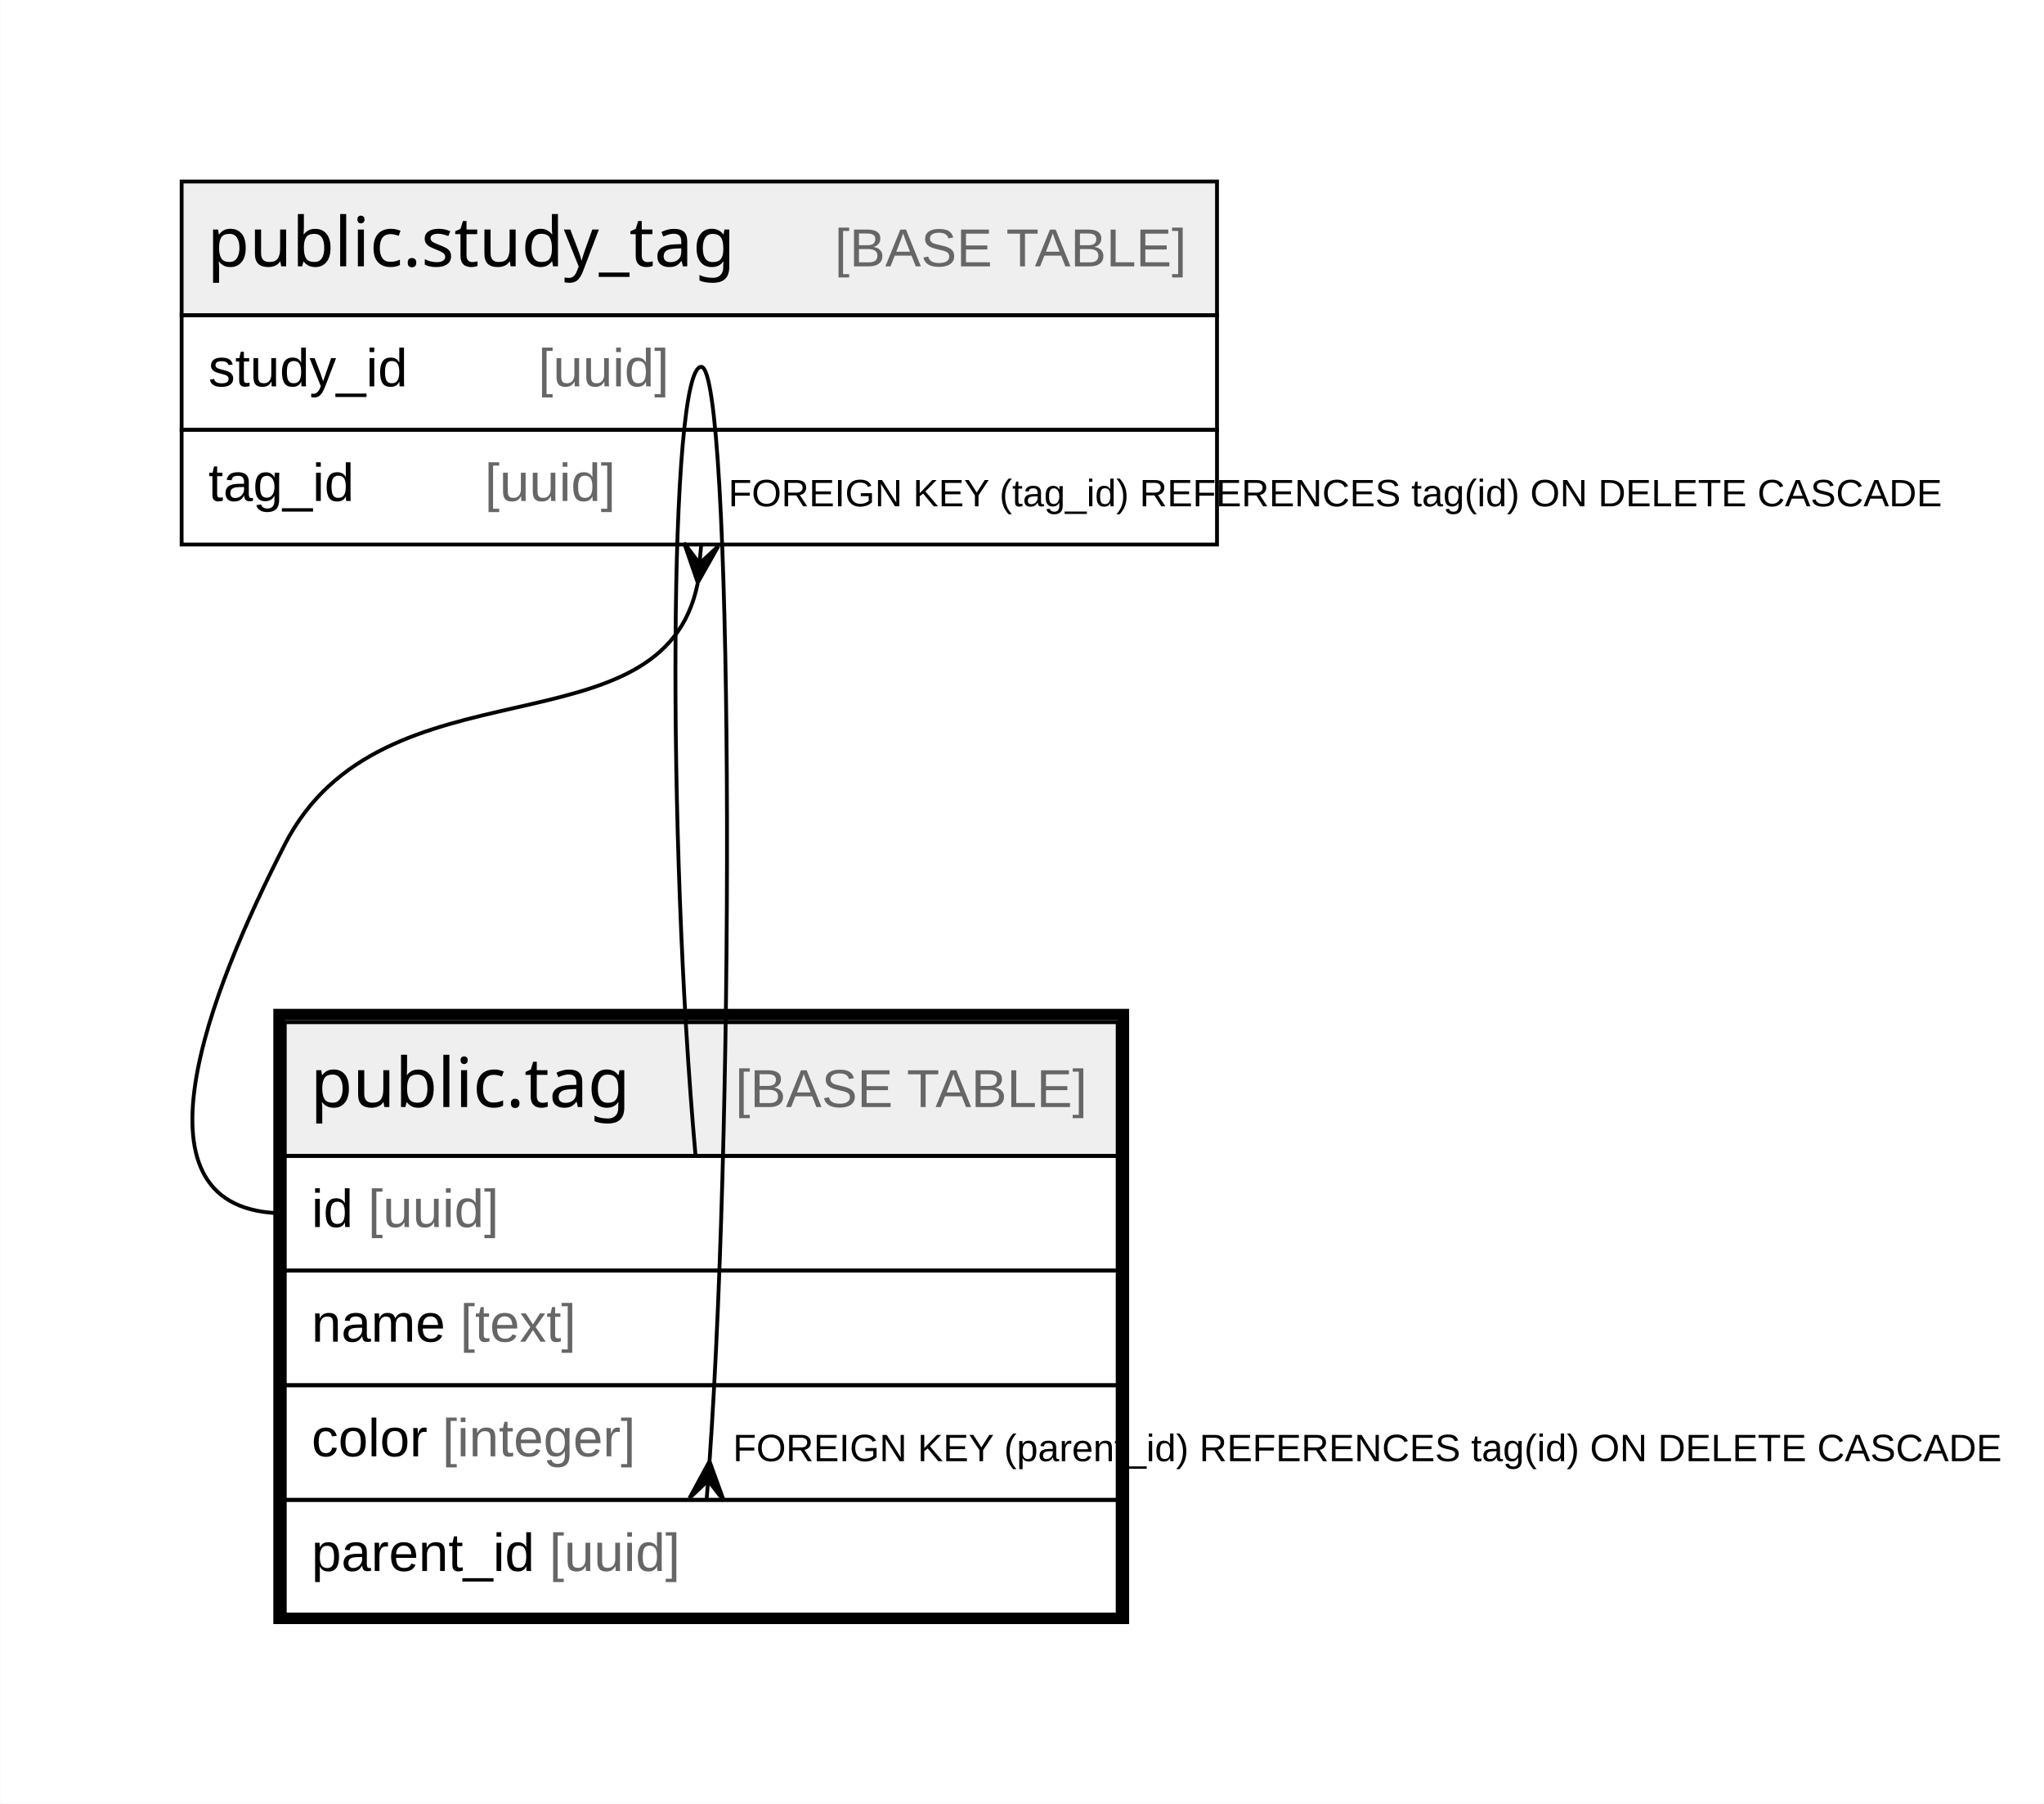
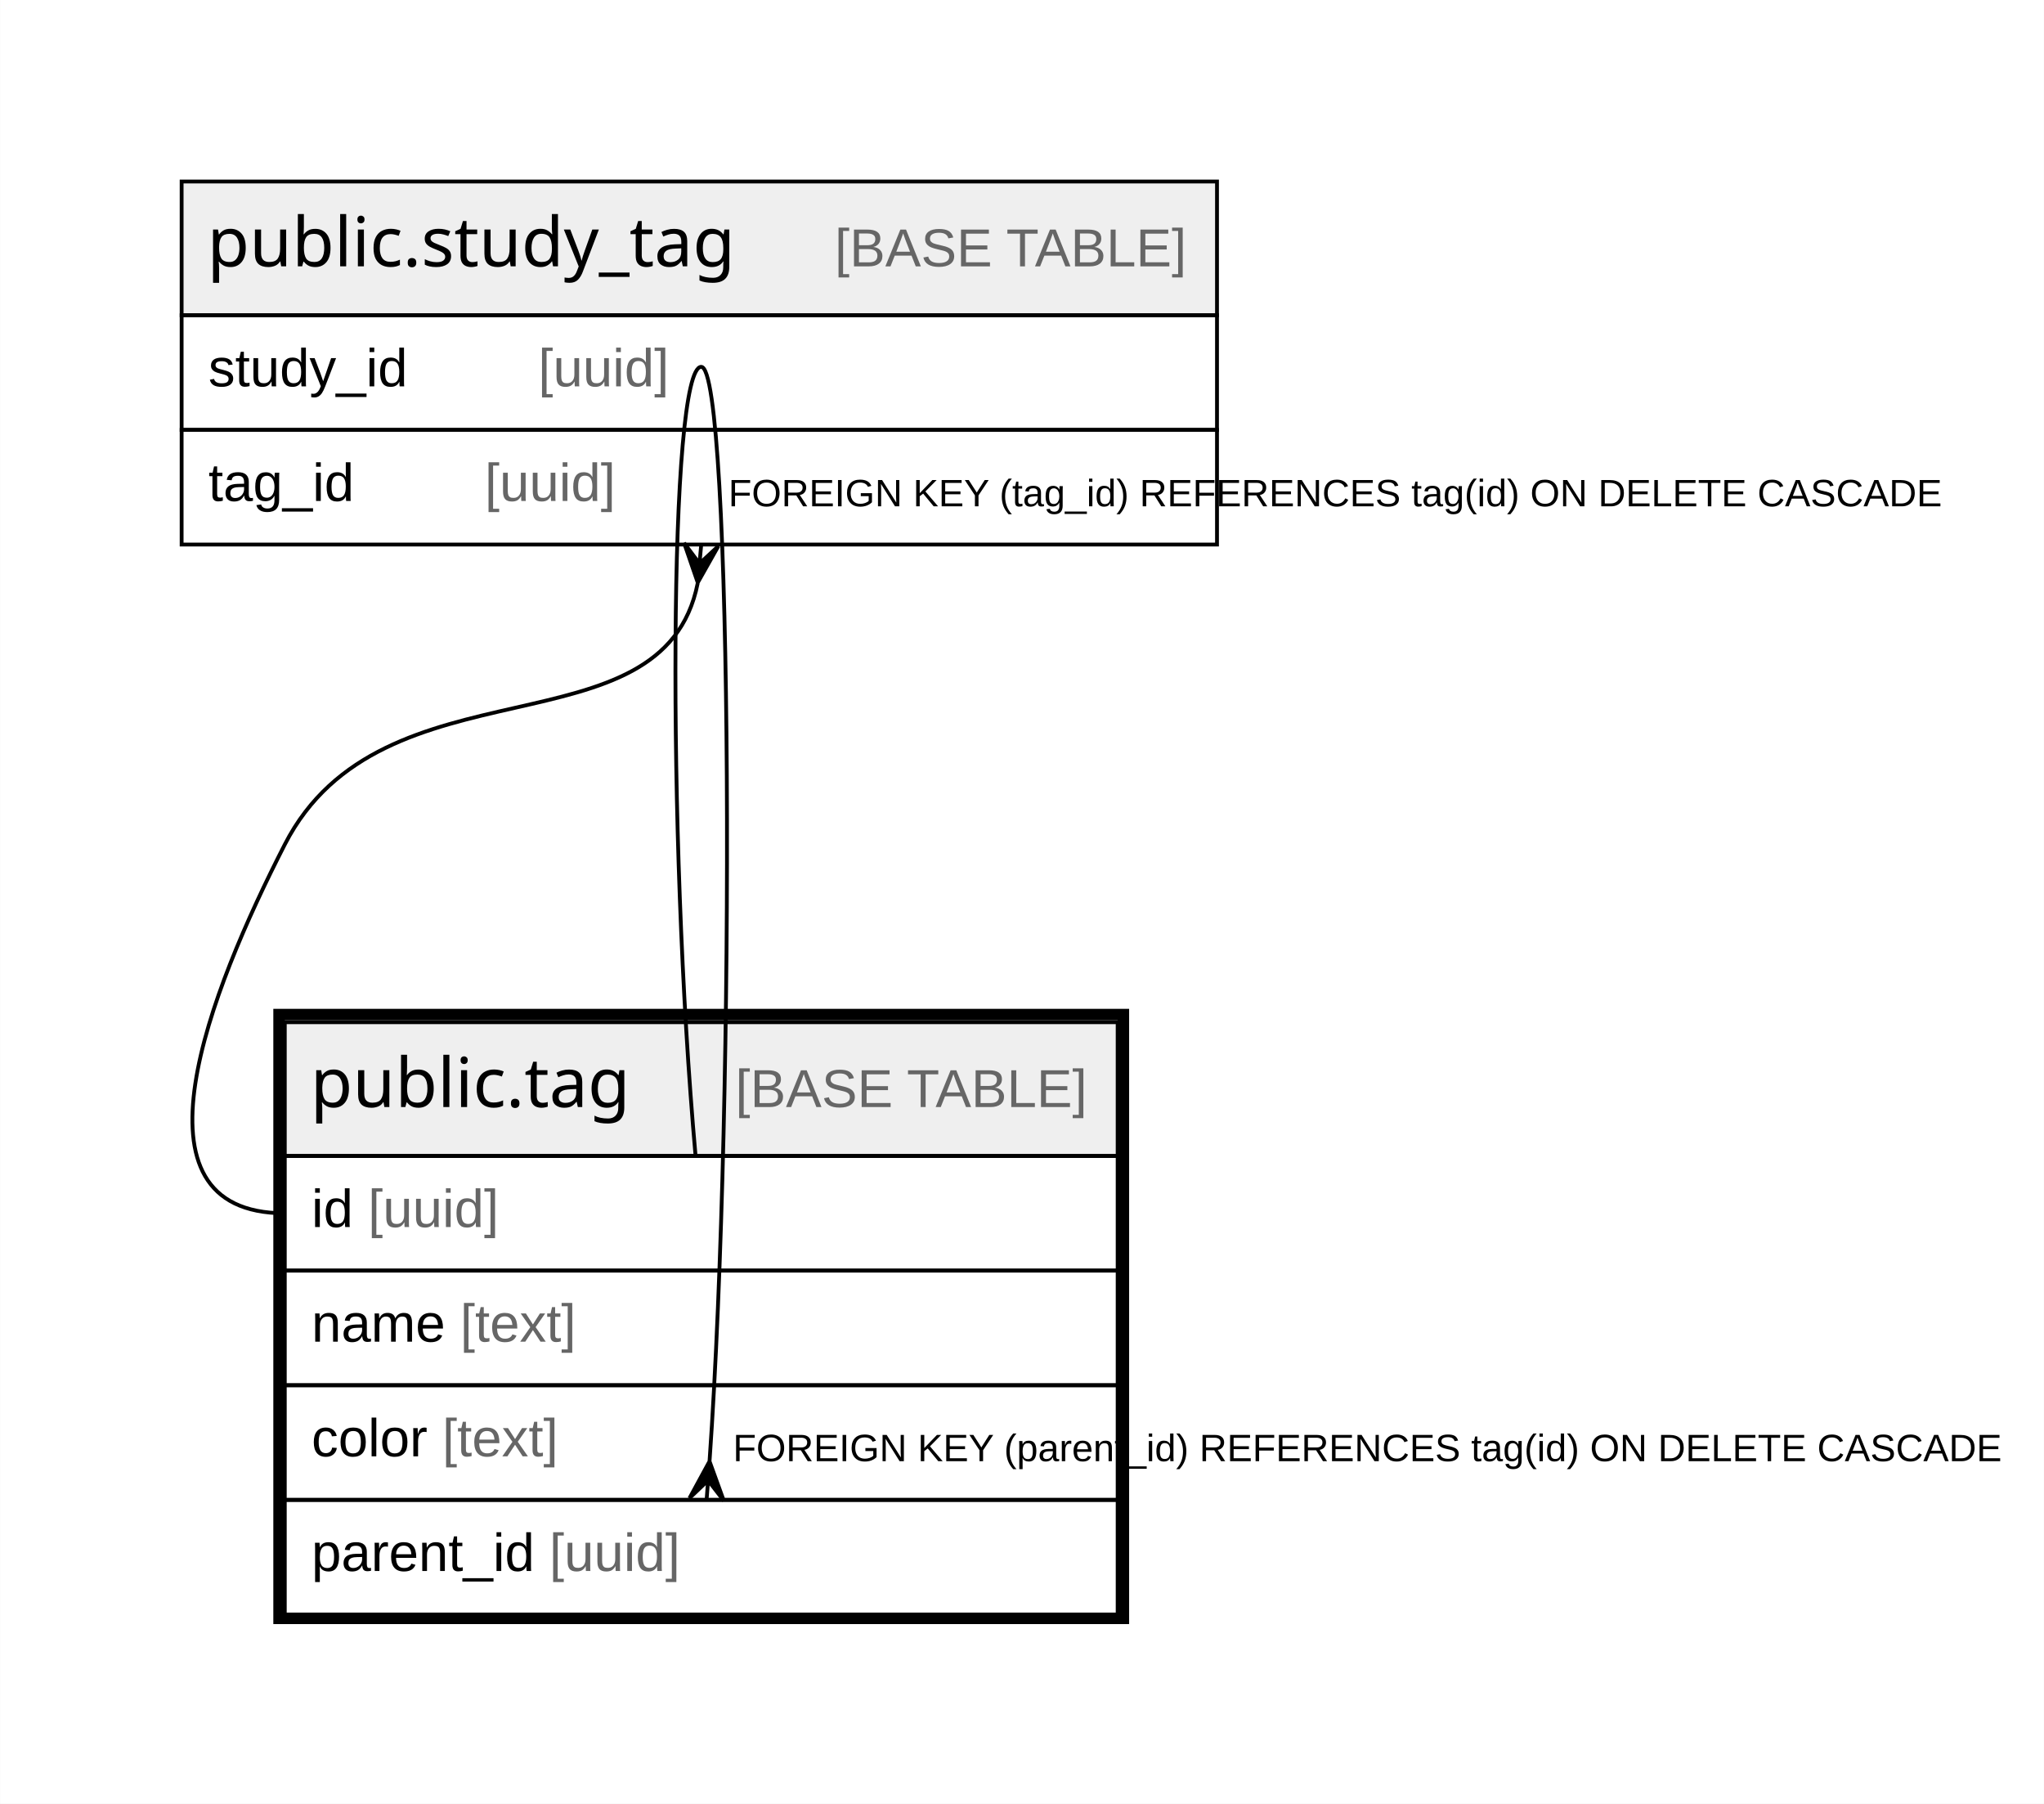
<svg xmlns="http://www.w3.org/2000/svg" width="535pt" height="472pt" viewBox="0.00 0.00 534.92 472.00">
  <g id="graph0" class="graph" transform="scale(1 1) rotate(0) translate(4 468)">
    <polygon fill="#ffffff" stroke="transparent" points="-4,4 -4,-468 530.919,-468 530.919,4 -4,4" />
    <g id="node1" class="node">
      <polygon fill="#efefef" stroke="transparent" points="70.5,-165.5 70.5,-200.5 288.5,-200.5 288.5,-165.5 70.5,-165.5" />
      <polygon fill="none" stroke="#000000" points="70.5,-165.5 70.5,-200.5 288.5,-200.5 288.5,-165.5 70.5,-165.5" />
      <text text-anchor="start" x="77.204" y="-178.3" font-family="Arial Bold" font-size="18.00" fill="#000000">public.tag</text>
      <text text-anchor="start" x="154.228" y="-178.3" font-family="Arial" font-size="14.00" fill="#000000">    </text>
      <text text-anchor="start" x="188.433" y="-178.3" font-family="Arial" font-size="14.00" fill="#666666">[BASE TABLE]</text>
      <polygon fill="none" stroke="#000000" points="70.5,-135.5 70.5,-165.5 288.5,-165.5 288.5,-135.5 70.5,-135.5" />
      <text text-anchor="start" x="77.5" y="-146.9" font-family="Arial" font-size="14.00" fill="#000000">id </text>
      <text text-anchor="start" x="92.28" y="-146.9" font-family="Arial" font-size="14.00" fill="#666666">[uuid]</text>
      <polygon fill="none" stroke="#000000" points="70.5,-105.5 70.5,-135.5 288.5,-135.5 288.5,-105.5 70.5,-105.5" />
      <text text-anchor="start" x="77.5" y="-116.9" font-family="Arial" font-size="14.00" fill="#000000">name </text>
      <text text-anchor="start" x="116.399" y="-116.9" font-family="Arial" font-size="14.00" fill="#666666">[text]</text>
      <polygon fill="none" stroke="#000000" points="70.5,-75.5 70.5,-105.5 288.5,-105.5 288.5,-75.5 70.5,-75.5" />
      <text text-anchor="start" x="77.5" y="-86.9" font-family="Arial" font-size="14.00" fill="#000000">color </text>
-       <text text-anchor="start" x="111.723" y="-86.9" font-family="Arial" font-size="14.00" fill="#666666">[integer]</text>
+       <text text-anchor="start" x="111.723" y="-86.9" font-family="Arial" font-size="14.00" fill="#666666">[text]</text>
      <polygon fill="none" stroke="#000000" points="70.5,-45.5 70.5,-75.5 288.5,-75.5 288.5,-45.5 70.5,-45.5" />
      <text text-anchor="start" x="77.5" y="-56.9" font-family="Arial" font-size="14.00" fill="#000000">parent_id </text>
      <text text-anchor="start" x="139.744" y="-56.9" font-family="Arial" font-size="14.00" fill="#666666">[uuid]</text>
      <polygon fill="none" stroke="#000000" stroke-width="3" points="69,-44.5 69,-202.5 290,-202.5 290,-44.5 69,-44.5" />
    </g>
    <g id="edge1" class="edge">
      <path fill="none" stroke="#000000" d="M181.686,-85.775C188.429,-182.168 187.7,-372 179.5,-372 171.027,-372 170.531,-249.107 178.011,-165.596" />
      <polygon fill="#000000" stroke="#000000" points="181.673,-85.595 185.406,-75.284 181.296,-80.609 180.919,-75.624 180.919,-75.624 180.919,-75.624 181.296,-80.609 176.432,-75.963 181.673,-85.595 181.673,-85.595" />
      <text text-anchor="start" x="187.799" y="-85.624" font-family="Arial" font-size="10.00" fill="#000000">FOREIGN KEY (parent_id) REFERENCES tag(id) ON DELETE CASCADE</text>
    </g>
    <g id="node2" class="node">
      <polygon fill="#efefef" stroke="transparent" points="43.5,-385.5 43.5,-420.5 314.5,-420.5 314.5,-385.5 43.5,-385.5" />
      <polygon fill="none" stroke="#000000" points="43.5,-385.5 43.5,-420.5 314.5,-420.5 314.5,-385.5 43.5,-385.5" />
      <text text-anchor="start" x="50.194" y="-398.3" font-family="Arial Bold" font-size="18.00" fill="#000000">public.study_tag</text>
      <text text-anchor="start" x="180.238" y="-398.3" font-family="Arial" font-size="14.00" fill="#000000">    </text>
      <text text-anchor="start" x="214.443" y="-398.3" font-family="Arial" font-size="14.00" fill="#666666">[BASE TABLE]</text>
      <polygon fill="none" stroke="#000000" points="43.5,-355.5 43.5,-385.5 314.5,-385.5 314.5,-355.5 43.5,-355.5" />
      <text text-anchor="start" x="50.5" y="-366.9" font-family="Arial" font-size="14.00" fill="#000000">study_id    </text>
      <text text-anchor="start" x="136.832" y="-366.9" font-family="Arial" font-size="14.00" fill="#666666">[uuid]</text>
      <polygon fill="none" stroke="#000000" points="43.5,-325.5 43.5,-355.5 314.5,-355.5 314.5,-325.5 43.5,-325.5" />
      <text text-anchor="start" x="50.5" y="-336.9" font-family="Arial" font-size="14.00" fill="#000000">tag_id    </text>
      <text text-anchor="start" x="122.832" y="-336.9" font-family="Arial" font-size="14.00" fill="#666666">[uuid]</text>
    </g>
    <g id="edge2" class="edge">
      <path fill="none" stroke="#000000" d="M178.575,-315.364C169.49,-269.75 96.013,-296.815 70.5,-247 50.949,-208.826 27.611,-150.5 70.5,-150.5" />
      <polygon fill="#000000" stroke="#000000" points="178.591,-315.541 175.019,-325.909 179.046,-320.521 179.5,-325.5 179.5,-325.5 179.5,-325.5 179.046,-320.521 183.981,-325.091 178.591,-315.541 178.591,-315.541" />
      <text text-anchor="start" x="186.603" y="-335.5" font-family="Arial" font-size="10.00" fill="#000000">FOREIGN KEY (tag_id) REFERENCES tag(id) ON DELETE CASCADE</text>
    </g>
  </g>
</svg>
